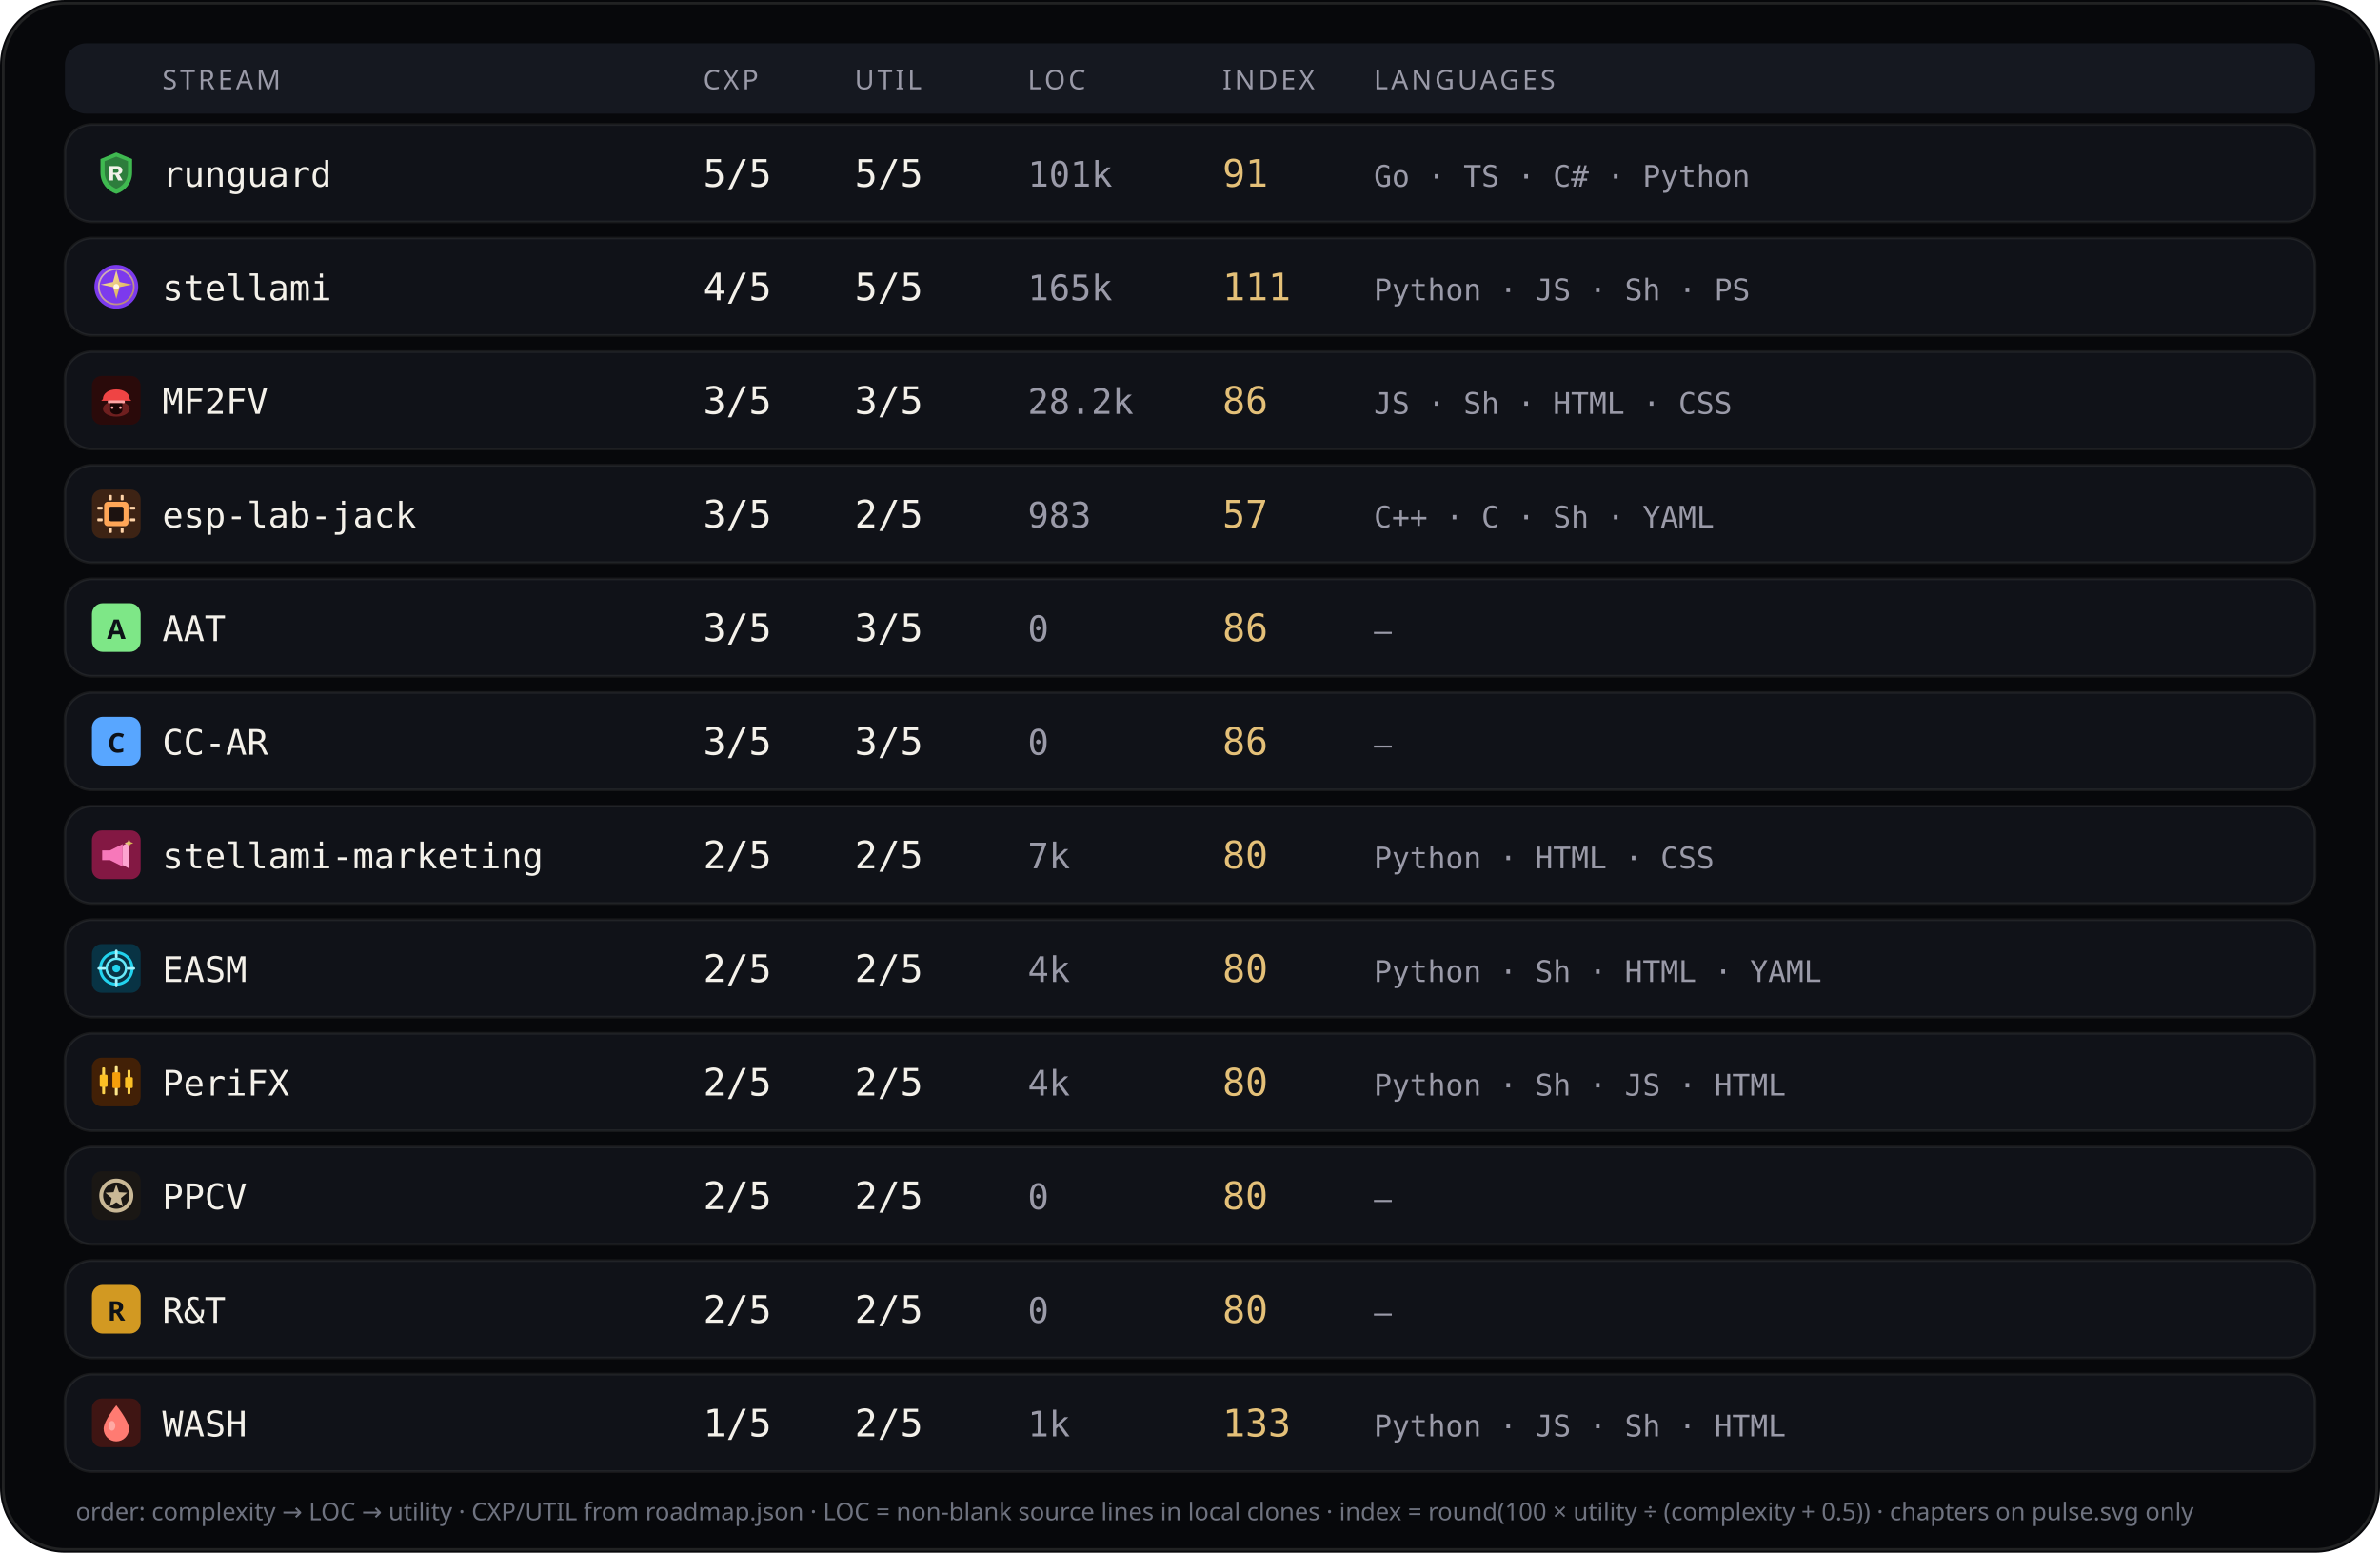
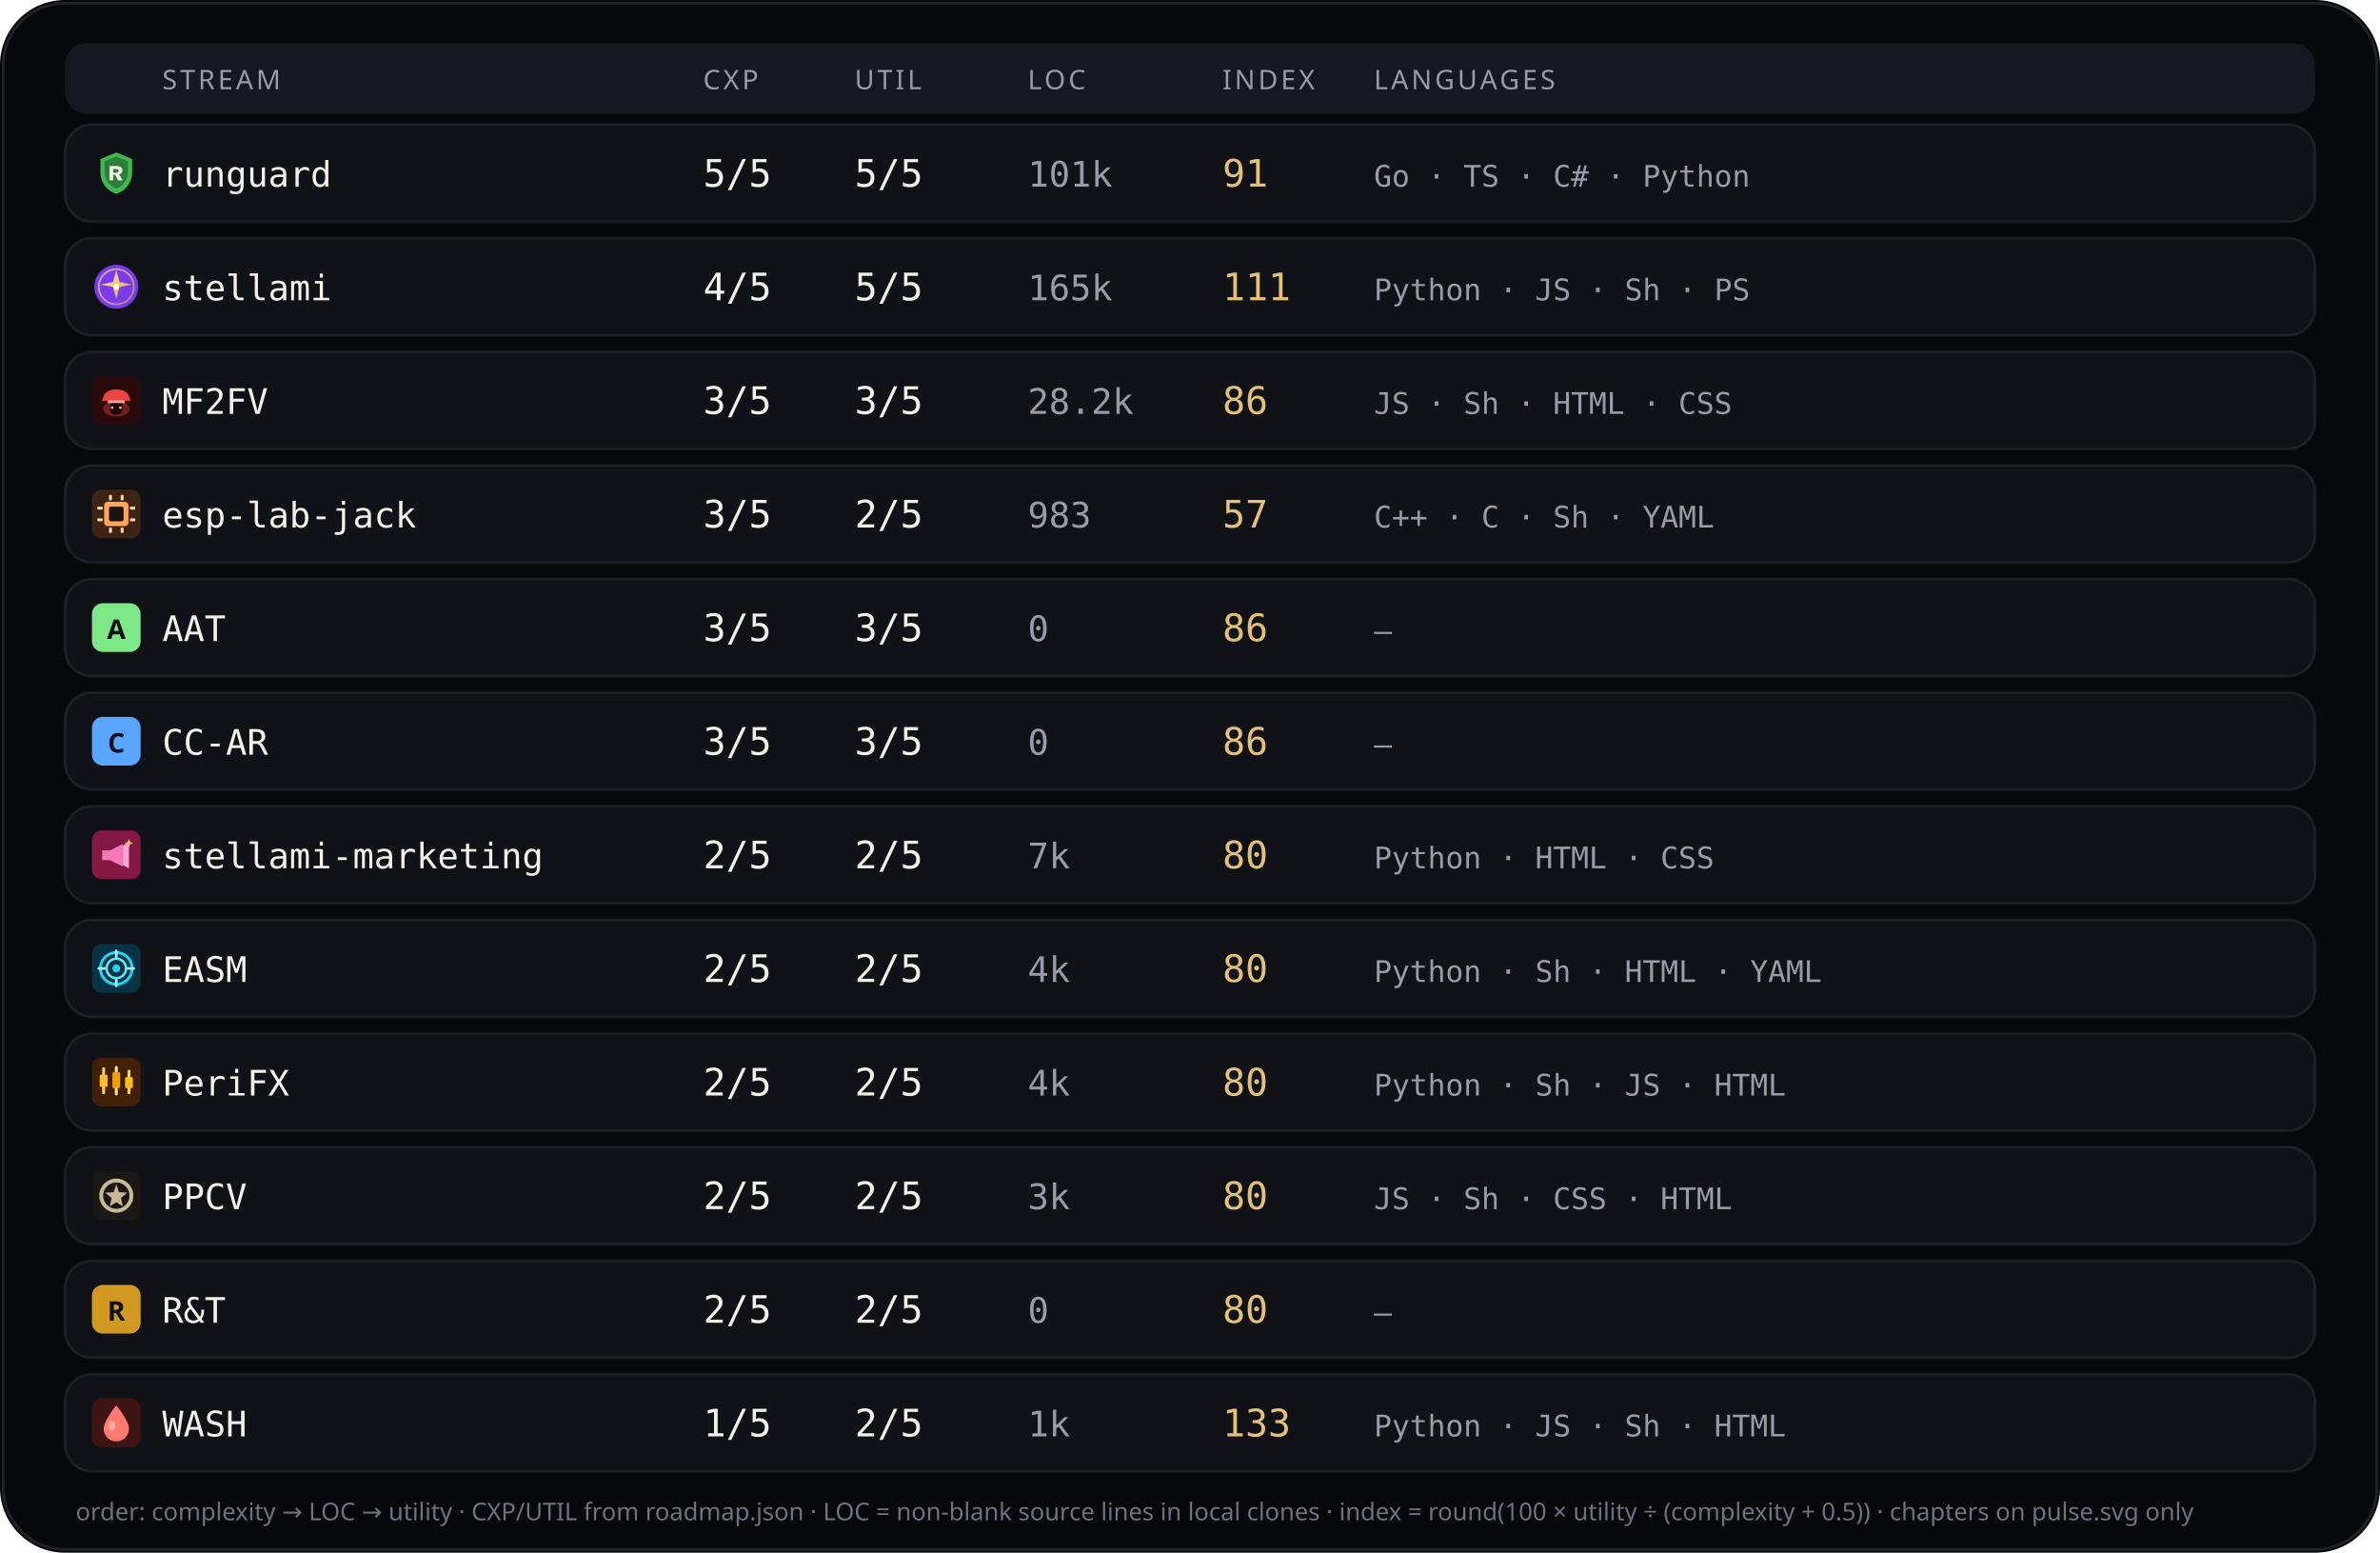
<svg xmlns="http://www.w3.org/2000/svg" viewBox="0 0 880 574" width="880" height="574" role="img" aria-label="Stream complexity utility languages">
  <rect width="880" height="574" rx="24" fill="#07080b" />
  <rect x="1.2" y="1.2" width="877.6" height="571.6" rx="22.8" fill="none" stroke="rgba(232,228,214,0.12)" />
  <rect x="24" y="16" width="832" height="26" rx="8" fill="#151820" />
  <text x="60" y="33" fill="#9a9aa8" font-size="10" font-family="ui-sans-serif, system-ui, sans-serif" letter-spacing="1.1">STREAM</text>
  <text x="260" y="33" fill="#9a9aa8" font-size="10" font-family="ui-sans-serif, system-ui, sans-serif" letter-spacing="1.1">CXP</text>
  <text x="316" y="33" fill="#9a9aa8" font-size="10" font-family="ui-sans-serif, system-ui, sans-serif" letter-spacing="1.1">UTIL</text>
  <text x="380" y="33" fill="#9a9aa8" font-size="10" font-family="ui-sans-serif, system-ui, sans-serif" letter-spacing="1.1">LOC</text>
  <text x="452" y="33" fill="#9a9aa8" font-size="10" font-family="ui-sans-serif, system-ui, sans-serif" letter-spacing="1.1">INDEX</text>
  <text x="508" y="33" fill="#9a9aa8" font-size="10" font-family="ui-sans-serif, system-ui, sans-serif" letter-spacing="1.1">LANGUAGES</text>
  <rect x="24" y="46" width="832" height="36" rx="10" fill="#101218" stroke="rgba(232,228,214,0.08)" />
  <g id="stream_logo_runguard" class="stream_logo" data-stream="runguard" transform="translate(34.0,55.0) scale(0.9)" opacity="1.0">
    <path fill="#3fb950" d="M10 1.5 L16.5 4.2 V9.8 C16.5 14.1 13.6 17.4 10 18.5 C6.4 17.4 3.5 14.1 3.5 9.8 V4.2 Z" />
    <path fill="#0d1117" fill-opacity=".35" d="M10 3.2 L14.8 5.1 V9.7 C14.8 12.9 12.6 15.4 10 16.4 C7.4 15.4 5.2 12.9 5.2 9.7 V5.1 Z" />
    <path fill="#f4f1ea" d="M7.2 7.1h3.1c1.35 0 2.2.7 2.2 1.75 0 .85-.5 1.45-1.35 1.65L12.6 13h-1.85l-1.2-2.35H8.7V13H7.2V7.1zm1.5 1.2v1.55h1.35c.55 0 .9-.28.9-.75s-.35-.8-.9-.8H8.7z" />
  </g>
  <use class="stream_logo" data-stream="runguard" href="#stream_logo_runguard" x="34.0" y="55.0" width="18" height="18" opacity="0" />
  <text x="60" y="69" fill="#f4f1ea" font-size="13" font-family="ui-monospace, SFMono-Regular, monospace">runguard</text>
  <text x="260" y="69" fill="#f4f1ea" font-size="14" font-family="ui-monospace, SFMono-Regular, monospace">5/5</text>
  <text x="316" y="69" fill="#f4f1ea" font-size="14" font-family="ui-monospace, SFMono-Regular, monospace">5/5</text>
  <text x="380" y="69" fill="#9a9aa8" font-size="13" font-family="ui-monospace, SFMono-Regular, monospace">101k</text>
  <text x="452" y="69" fill="#e4c078" font-size="14" font-family="ui-monospace, SFMono-Regular, monospace">91</text>
  <text x="508" y="69" fill="#9a9aa8" font-size="11" font-family="ui-monospace, SFMono-Regular, monospace">Go · TS · C# · Python</text>
  <rect x="24" y="88" width="832" height="36" rx="10" fill="#101218" stroke="rgba(232,228,214,0.08)" />
  <g id="stream_logo_stellami" class="stream_logo" data-stream="stellami" transform="translate(34.0,97.0) scale(0.9)" opacity="1.0">
    <defs>
      <linearGradient id="stream_logo_stellami-stellami-gold" x1="0%" y1="0%" x2="100%" y2="100%">
        <stop offset="0%" stop-color="#f5e6a8" />
        <stop offset="55%" stop-color="#e8c57a" />
        <stop offset="100%" stop-color="#c9a227" />
      </linearGradient>
    </defs>
    <circle cx="10" cy="10" r="9" fill="#7c3aed" />
    <circle cx="10" cy="10" r="7.2" fill="none" stroke="url(#stream_logo_stellami-stellami-gold)" stroke-width="0.7" opacity=".7" />
    <path fill="url(#stream_logo_stellami-stellami-gold)" d="M10 3.2 L11.35 8.05 L16.4 9.1 L11.35 10.15 L10 15 L8.65 10.15 L3.6 9.1 L8.65 8.05 Z" />
    <circle cx="10" cy="10" r="1.15" fill="#fff8e8" />
  </g>
  <use class="stream_logo" data-stream="stellami" href="#stream_logo_stellami" x="34.0" y="97.0" width="18" height="18" opacity="0" />
  <text x="60" y="111" fill="#f4f1ea" font-size="13" font-family="ui-monospace, SFMono-Regular, monospace">stellami</text>
  <text x="260" y="111" fill="#f4f1ea" font-size="14" font-family="ui-monospace, SFMono-Regular, monospace">4/5</text>
  <text x="316" y="111" fill="#f4f1ea" font-size="14" font-family="ui-monospace, SFMono-Regular, monospace">5/5</text>
  <text x="380" y="111" fill="#9a9aa8" font-size="13" font-family="ui-monospace, SFMono-Regular, monospace">165k</text>
  <text x="452" y="111" fill="#e4c078" font-size="14" font-family="ui-monospace, SFMono-Regular, monospace">111</text>
  <text x="508" y="111" fill="#9a9aa8" font-size="11" font-family="ui-monospace, SFMono-Regular, monospace">Python · JS · Sh · PS</text>
  <rect x="24" y="130" width="832" height="36" rx="10" fill="#101218" stroke="rgba(232,228,214,0.08)" />
  <g id="stream_logo_mf2fv" class="stream_logo" data-stream="mf2fv" transform="translate(34.0,139.0) scale(0.9)" opacity="1.0">
    <rect width="20" height="20" rx="4" fill="#2a0a0a" />
    <ellipse cx="10" cy="13.5" rx="5.5" ry="3.2" fill="#ef4444" opacity=".35" />
    <path fill="#ef4444" d="M4.5 9.5 C4.5 7.2 6.8 5.5 10 5.5 S15.5 7.2 15.5 9.5 L16.2 10.2 H3.8 Z" />
    <rect x="6.5" y="10" width="7" height="1.2" rx="0.4" fill="#fca5a5" />
    <path fill="#1a0505" d="M7.5 11.2 h5 v2.8 c0 1-1.1 1.8-2.5 1.8 s-2.5-.8-2.5-1.8 v-2.8z" />
    <circle cx="8.3" cy="13" r="0.55" fill="#fca5a5" />
    <circle cx="11.7" cy="13" r="0.55" fill="#fca5a5" />
  </g>
  <use class="stream_logo" data-stream="mf2fv" href="#stream_logo_mf2fv" x="34.0" y="139.0" width="18" height="18" opacity="0" />
  <text x="60" y="153" fill="#f4f1ea" font-size="13" font-family="ui-monospace, SFMono-Regular, monospace">MF2FV</text>
  <text x="260" y="153" fill="#f4f1ea" font-size="14" font-family="ui-monospace, SFMono-Regular, monospace">3/5</text>
  <text x="316" y="153" fill="#f4f1ea" font-size="14" font-family="ui-monospace, SFMono-Regular, monospace">3/5</text>
  <text x="380" y="153" fill="#9a9aa8" font-size="13" font-family="ui-monospace, SFMono-Regular, monospace">28.2k</text>
  <text x="452" y="153" fill="#e4c078" font-size="14" font-family="ui-monospace, SFMono-Regular, monospace">86</text>
  <text x="508" y="153" fill="#9a9aa8" font-size="11" font-family="ui-monospace, SFMono-Regular, monospace">JS · Sh · HTML · CSS</text>
  <rect x="24" y="172" width="832" height="36" rx="10" fill="#101218" stroke="rgba(232,228,214,0.08)" />
  <g id="stream_logo_esp-lab-jack" class="stream_logo" data-stream="esp-lab-jack" transform="translate(34.0,181.0) scale(0.9)" opacity="1.0">
    <rect width="20" height="20" rx="4" fill="#3d2314" />
    <rect x="5" y="5" width="10" height="10" rx="1.5" fill="#ffa657" />
    <rect x="7" y="7" width="6" height="6" rx="0.8" fill="#1c1210" />
    <rect x="2.2" y="7" width="2.2" height="1.2" rx="0.3" fill="#ffd4a8" />
    <rect x="2.2" y="11.8" width="2.2" height="1.2" rx="0.3" fill="#ffd4a8" />
    <rect x="15.6" y="7" width="2.2" height="1.2" rx="0.3" fill="#ffd4a8" />
    <rect x="15.6" y="11.8" width="2.2" height="1.2" rx="0.3" fill="#ffd4a8" />
    <rect x="7" y="2.2" width="1.2" height="2.2" rx="0.3" fill="#ffd4a8" />
    <rect x="11.8" y="2.2" width="1.2" height="2.2" rx="0.3" fill="#ffd4a8" />
    <rect x="7" y="15.6" width="1.2" height="2.2" rx="0.3" fill="#ffd4a8" />
    <rect x="11.8" y="15.6" width="1.2" height="2.2" rx="0.3" fill="#ffd4a8" />
  </g>
  <use class="stream_logo" data-stream="esp-lab-jack" href="#stream_logo_esp-lab-jack" x="34.0" y="181.0" width="18" height="18" opacity="0" />
  <text x="60" y="195" fill="#f4f1ea" font-size="13" font-family="ui-monospace, SFMono-Regular, monospace">esp-lab-jack</text>
  <text x="260" y="195" fill="#f4f1ea" font-size="14" font-family="ui-monospace, SFMono-Regular, monospace">3/5</text>
  <text x="316" y="195" fill="#f4f1ea" font-size="14" font-family="ui-monospace, SFMono-Regular, monospace">2/5</text>
  <text x="380" y="195" fill="#9a9aa8" font-size="13" font-family="ui-monospace, SFMono-Regular, monospace">983</text>
  <text x="452" y="195" fill="#e4c078" font-size="14" font-family="ui-monospace, SFMono-Regular, monospace">57</text>
  <text x="508" y="195" fill="#9a9aa8" font-size="11" font-family="ui-monospace, SFMono-Regular, monospace">C++ · C · Sh · YAML</text>
  <rect x="24" y="214" width="832" height="36" rx="10" fill="#101218" stroke="rgba(232,228,214,0.08)" />
  <g id="stream_logo_aat" class="stream_logo" data-stream="aat" opacity="1.0">
    <rect x="34.0" y="223.0" width="18" height="18" rx="4" fill="#7ee787" />
    <text x="43.0" y="236.2" text-anchor="middle" fill="#0d1117" font-size="10" font-family="ui-sans-serif, system-ui, sans-serif" font-weight="700">A</text>
  </g>
  <text x="60" y="237" fill="#f4f1ea" font-size="13" font-family="ui-monospace, SFMono-Regular, monospace">AAT</text>
  <text x="260" y="237" fill="#f4f1ea" font-size="14" font-family="ui-monospace, SFMono-Regular, monospace">3/5</text>
  <text x="316" y="237" fill="#f4f1ea" font-size="14" font-family="ui-monospace, SFMono-Regular, monospace">3/5</text>
  <text x="380" y="237" fill="#9a9aa8" font-size="13" font-family="ui-monospace, SFMono-Regular, monospace">0</text>
  <text x="452" y="237" fill="#e4c078" font-size="14" font-family="ui-monospace, SFMono-Regular, monospace">86</text>
  <text x="508" y="237" fill="#9a9aa8" font-size="11" font-family="ui-monospace, SFMono-Regular, monospace">—</text>
  <rect x="24" y="256" width="832" height="36" rx="10" fill="#101218" stroke="rgba(232,228,214,0.08)" />
  <g id="stream_logo_cc-ar" class="stream_logo" data-stream="cc-ar" opacity="1.0">
    <rect x="34.0" y="265.0" width="18" height="18" rx="4" fill="#58a6ff" />
    <text x="43.0" y="278.2" text-anchor="middle" fill="#0d1117" font-size="10" font-family="ui-sans-serif, system-ui, sans-serif" font-weight="700">C</text>
  </g>
  <text x="60" y="279" fill="#f4f1ea" font-size="13" font-family="ui-monospace, SFMono-Regular, monospace">CC-AR</text>
  <text x="260" y="279" fill="#f4f1ea" font-size="14" font-family="ui-monospace, SFMono-Regular, monospace">3/5</text>
  <text x="316" y="279" fill="#f4f1ea" font-size="14" font-family="ui-monospace, SFMono-Regular, monospace">3/5</text>
  <text x="380" y="279" fill="#9a9aa8" font-size="13" font-family="ui-monospace, SFMono-Regular, monospace">0</text>
  <text x="452" y="279" fill="#e4c078" font-size="14" font-family="ui-monospace, SFMono-Regular, monospace">86</text>
  <text x="508" y="279" fill="#9a9aa8" font-size="11" font-family="ui-monospace, SFMono-Regular, monospace">—</text>
  <rect x="24" y="298" width="832" height="36" rx="10" fill="#101218" stroke="rgba(232,228,214,0.08)" />
  <g id="stream_logo_stellami-marketing" class="stream_logo" data-stream="stellami-marketing" transform="translate(34.0,307.0) scale(0.9)" opacity="1.0">
    <defs>
      <linearGradient id="stream_logo_stellami-marketing-smkt-gold" x1="0%" y1="0%" x2="100%" y2="100%">
        <stop offset="0%" stop-color="#f5e6a8" />
        <stop offset="100%" stop-color="#c9a227" />
      </linearGradient>
    </defs>
    <rect width="20" height="20" rx="4" fill="#831843" />
    <path fill="#f778ba" d="M4.2 8.2h3.2l5.2-2.6v9.2l-5.2-2.6H4.2z" />
    <path fill="#fda4d0" d="M12.6 6.2l2.6-1.4v10.8l-2.6-1.4z" />
    <path fill="url(#stream_logo_stellami-marketing-smkt-gold)" d="M15.2 3.4 L15.7 4.7 L17 5.2 L15.7 5.7 L15.2 7 L14.7 5.7 L13.4 5.2 L14.7 4.7 Z" />
  </g>
  <use class="stream_logo" data-stream="stellami-marketing" href="#stream_logo_stellami-marketing" x="34.0" y="307.0" width="18" height="18" opacity="0" />
  <text x="60" y="321" fill="#f4f1ea" font-size="13" font-family="ui-monospace, SFMono-Regular, monospace">stellami-marketing</text>
  <text x="260" y="321" fill="#f4f1ea" font-size="14" font-family="ui-monospace, SFMono-Regular, monospace">2/5</text>
  <text x="316" y="321" fill="#f4f1ea" font-size="14" font-family="ui-monospace, SFMono-Regular, monospace">2/5</text>
  <text x="380" y="321" fill="#9a9aa8" font-size="13" font-family="ui-monospace, SFMono-Regular, monospace">7k</text>
  <text x="452" y="321" fill="#e4c078" font-size="14" font-family="ui-monospace, SFMono-Regular, monospace">80</text>
  <text x="508" y="321" fill="#9a9aa8" font-size="11" font-family="ui-monospace, SFMono-Regular, monospace">Python · HTML · CSS</text>
  <rect x="24" y="340" width="832" height="36" rx="10" fill="#101218" stroke="rgba(232,228,214,0.08)" />
  <g id="stream_logo_easm" class="stream_logo" data-stream="easm" transform="translate(34.0,349.0) scale(0.9)" opacity="1.0">
    <rect width="20" height="20" rx="4" fill="#083344" />
    <circle cx="10" cy="10" r="6.5" fill="none" stroke="#22d3ee" stroke-width="1.2" />
    <circle cx="10" cy="10" r="4" fill="none" stroke="#67e8f9" stroke-width="1" />
    <circle cx="10" cy="10" r="1.6" fill="#22d3ee" />
    <path d="M10 2.8 V5.2 M10 14.8 V17.2 M2.8 10 H5.2 M14.8 10 H17.2" stroke="#a5f3fc" stroke-width="1.1" stroke-linecap="round" />
  </g>
  <use class="stream_logo" data-stream="easm" href="#stream_logo_easm" x="34.0" y="349.0" width="18" height="18" opacity="0" />
  <text x="60" y="363" fill="#f4f1ea" font-size="13" font-family="ui-monospace, SFMono-Regular, monospace">EASM</text>
  <text x="260" y="363" fill="#f4f1ea" font-size="14" font-family="ui-monospace, SFMono-Regular, monospace">2/5</text>
  <text x="316" y="363" fill="#f4f1ea" font-size="14" font-family="ui-monospace, SFMono-Regular, monospace">2/5</text>
  <text x="380" y="363" fill="#9a9aa8" font-size="13" font-family="ui-monospace, SFMono-Regular, monospace">4k</text>
  <text x="452" y="363" fill="#e4c078" font-size="14" font-family="ui-monospace, SFMono-Regular, monospace">80</text>
  <text x="508" y="363" fill="#9a9aa8" font-size="11" font-family="ui-monospace, SFMono-Regular, monospace">Python · Sh · HTML · YAML</text>
  <rect x="24" y="382" width="832" height="36" rx="10" fill="#101218" stroke="rgba(232,228,214,0.08)" />
  <g id="stream_logo_peri" class="stream_logo" data-stream="peri" transform="translate(34.0,391.0) scale(0.9)" opacity="1.0">
    <rect width="20" height="20" rx="4" fill="#422006" />
    <rect x="4.2" y="4" width="1.2" height="11" rx="0.4" fill="#fcd34d" />
    <rect x="3.2" y="7" width="3.2" height="5" rx="0.5" fill="#fbbf24" />
    <rect x="9.4" y="3.5" width="1.2" height="12" rx="0.4" fill="#fde68a" />
    <rect x="8.4" y="6" width="3.2" height="6.5" rx="0.5" fill="#f59e0b" />
    <rect x="14.6" y="5" width="1.2" height="10" rx="0.4" fill="#fcd34d" />
    <rect x="13.6" y="8" width="3.2" height="4.5" rx="0.5" fill="#fbbf24" />
  </g>
  <use class="stream_logo" data-stream="peri" href="#stream_logo_peri" x="34.0" y="391.0" width="18" height="18" opacity="0" />
  <text x="60" y="405" fill="#f4f1ea" font-size="13" font-family="ui-monospace, SFMono-Regular, monospace">PeriFX</text>
  <text x="260" y="405" fill="#f4f1ea" font-size="14" font-family="ui-monospace, SFMono-Regular, monospace">2/5</text>
  <text x="316" y="405" fill="#f4f1ea" font-size="14" font-family="ui-monospace, SFMono-Regular, monospace">2/5</text>
  <text x="380" y="405" fill="#9a9aa8" font-size="13" font-family="ui-monospace, SFMono-Regular, monospace">4k</text>
  <text x="452" y="405" fill="#e4c078" font-size="14" font-family="ui-monospace, SFMono-Regular, monospace">80</text>
  <text x="508" y="405" fill="#9a9aa8" font-size="11" font-family="ui-monospace, SFMono-Regular, monospace">Python · Sh · JS · HTML</text>
  <rect x="24" y="424" width="832" height="36" rx="10" fill="#101218" stroke="rgba(232,228,214,0.08)" />
  <g id="stream_logo_ppcv" class="stream_logo" data-stream="ppcv" transform="translate(34.0,433.0) scale(0.9)" opacity="1.0">
    <rect width="20" height="20" rx="4" fill="#1a1714" />
    <circle cx="10" cy="10" r="6.2" fill="none" stroke="#c9b896" stroke-width="1.6" />
    <path fill="#c9b896" d="M10 5.4 L11.1 8.6 L14.5 8.8 L11.9 11 L12.7 14.4 L10 12.7 L7.3 14.4 L8.1 11 L5.5 8.8 L8.9 8.6 Z" />
  </g>
  <use class="stream_logo" data-stream="ppcv" href="#stream_logo_ppcv" x="34.0" y="433.0" width="18" height="18" opacity="0" />
  <text x="60" y="447" fill="#f4f1ea" font-size="13" font-family="ui-monospace, SFMono-Regular, monospace">PPCV</text>
  <text x="260" y="447" fill="#f4f1ea" font-size="14" font-family="ui-monospace, SFMono-Regular, monospace">2/5</text>
  <text x="316" y="447" fill="#f4f1ea" font-size="14" font-family="ui-monospace, SFMono-Regular, monospace">2/5</text>
-   <text x="380" y="447" fill="#9a9aa8" font-size="13" font-family="ui-monospace, SFMono-Regular, monospace">0</text>
+   <text x="380" y="447" fill="#9a9aa8" font-size="13" font-family="ui-monospace, SFMono-Regular, monospace">3k</text>
  <text x="452" y="447" fill="#e4c078" font-size="14" font-family="ui-monospace, SFMono-Regular, monospace">80</text>
-   <text x="508" y="447" fill="#9a9aa8" font-size="11" font-family="ui-monospace, SFMono-Regular, monospace">—</text>
+   <text x="508" y="447" fill="#9a9aa8" font-size="11" font-family="ui-monospace, SFMono-Regular, monospace">JS · Sh · CSS · HTML</text>
  <rect x="24" y="466" width="832" height="36" rx="10" fill="#101218" stroke="rgba(232,228,214,0.08)" />
  <g id="stream_logo_rt" class="stream_logo" data-stream="rt" opacity="1.0">
    <rect x="34.0" y="475.0" width="18" height="18" rx="4" fill="#d29922" />
    <text x="43.0" y="488.2" text-anchor="middle" fill="#0d1117" font-size="10" font-family="ui-sans-serif, system-ui, sans-serif" font-weight="700">R</text>
  </g>
  <text x="60" y="489" fill="#f4f1ea" font-size="13" font-family="ui-monospace, SFMono-Regular, monospace">R&amp;T</text>
  <text x="260" y="489" fill="#f4f1ea" font-size="14" font-family="ui-monospace, SFMono-Regular, monospace">2/5</text>
  <text x="316" y="489" fill="#f4f1ea" font-size="14" font-family="ui-monospace, SFMono-Regular, monospace">2/5</text>
  <text x="380" y="489" fill="#9a9aa8" font-size="13" font-family="ui-monospace, SFMono-Regular, monospace">0</text>
  <text x="452" y="489" fill="#e4c078" font-size="14" font-family="ui-monospace, SFMono-Regular, monospace">80</text>
  <text x="508" y="489" fill="#9a9aa8" font-size="11" font-family="ui-monospace, SFMono-Regular, monospace">—</text>
  <rect x="24" y="508" width="832" height="36" rx="10" fill="#101218" stroke="rgba(232,228,214,0.08)" />
  <g id="stream_logo_wash" class="stream_logo" data-stream="wash" transform="translate(34.0,517.0) scale(0.9)" opacity="1.0">
    <rect width="20" height="20" rx="4" fill="#3f1513" />
    <path fill="#ff7b72" d="M10 2.8 C10 2.8 15.2 9.2 15.2 12.4 A5.2 5.2 0 0 1 4.8 12.4 C4.8 9.2 10 2.8 10 2.8 Z" />
    <ellipse cx="8.2" cy="11.2" rx="1.4" ry="2" fill="#ffd0cc" opacity=".55" />
  </g>
  <use class="stream_logo" data-stream="wash" href="#stream_logo_wash" x="34.0" y="517.0" width="18" height="18" opacity="0" />
  <text x="60" y="531" fill="#f4f1ea" font-size="13" font-family="ui-monospace, SFMono-Regular, monospace">WASH</text>
  <text x="260" y="531" fill="#f4f1ea" font-size="14" font-family="ui-monospace, SFMono-Regular, monospace">1/5</text>
  <text x="316" y="531" fill="#f4f1ea" font-size="14" font-family="ui-monospace, SFMono-Regular, monospace">2/5</text>
  <text x="380" y="531" fill="#9a9aa8" font-size="13" font-family="ui-monospace, SFMono-Regular, monospace">1k</text>
  <text x="452" y="531" fill="#e4c078" font-size="14" font-family="ui-monospace, SFMono-Regular, monospace">133</text>
  <text x="508" y="531" fill="#9a9aa8" font-size="11" font-family="ui-monospace, SFMono-Regular, monospace">Python · JS · Sh · HTML</text>
  <text x="28" y="562" fill="#6f7380" font-size="9" font-family="ui-sans-serif, system-ui, sans-serif">order: complexity → LOC → utility · CXP/UTIL from roadmap.json · LOC = non-blank source lines in local clones · index = round(100 × utility ÷ (complexity + 0.5)) · chapters on pulse.svg only</text>
</svg>
